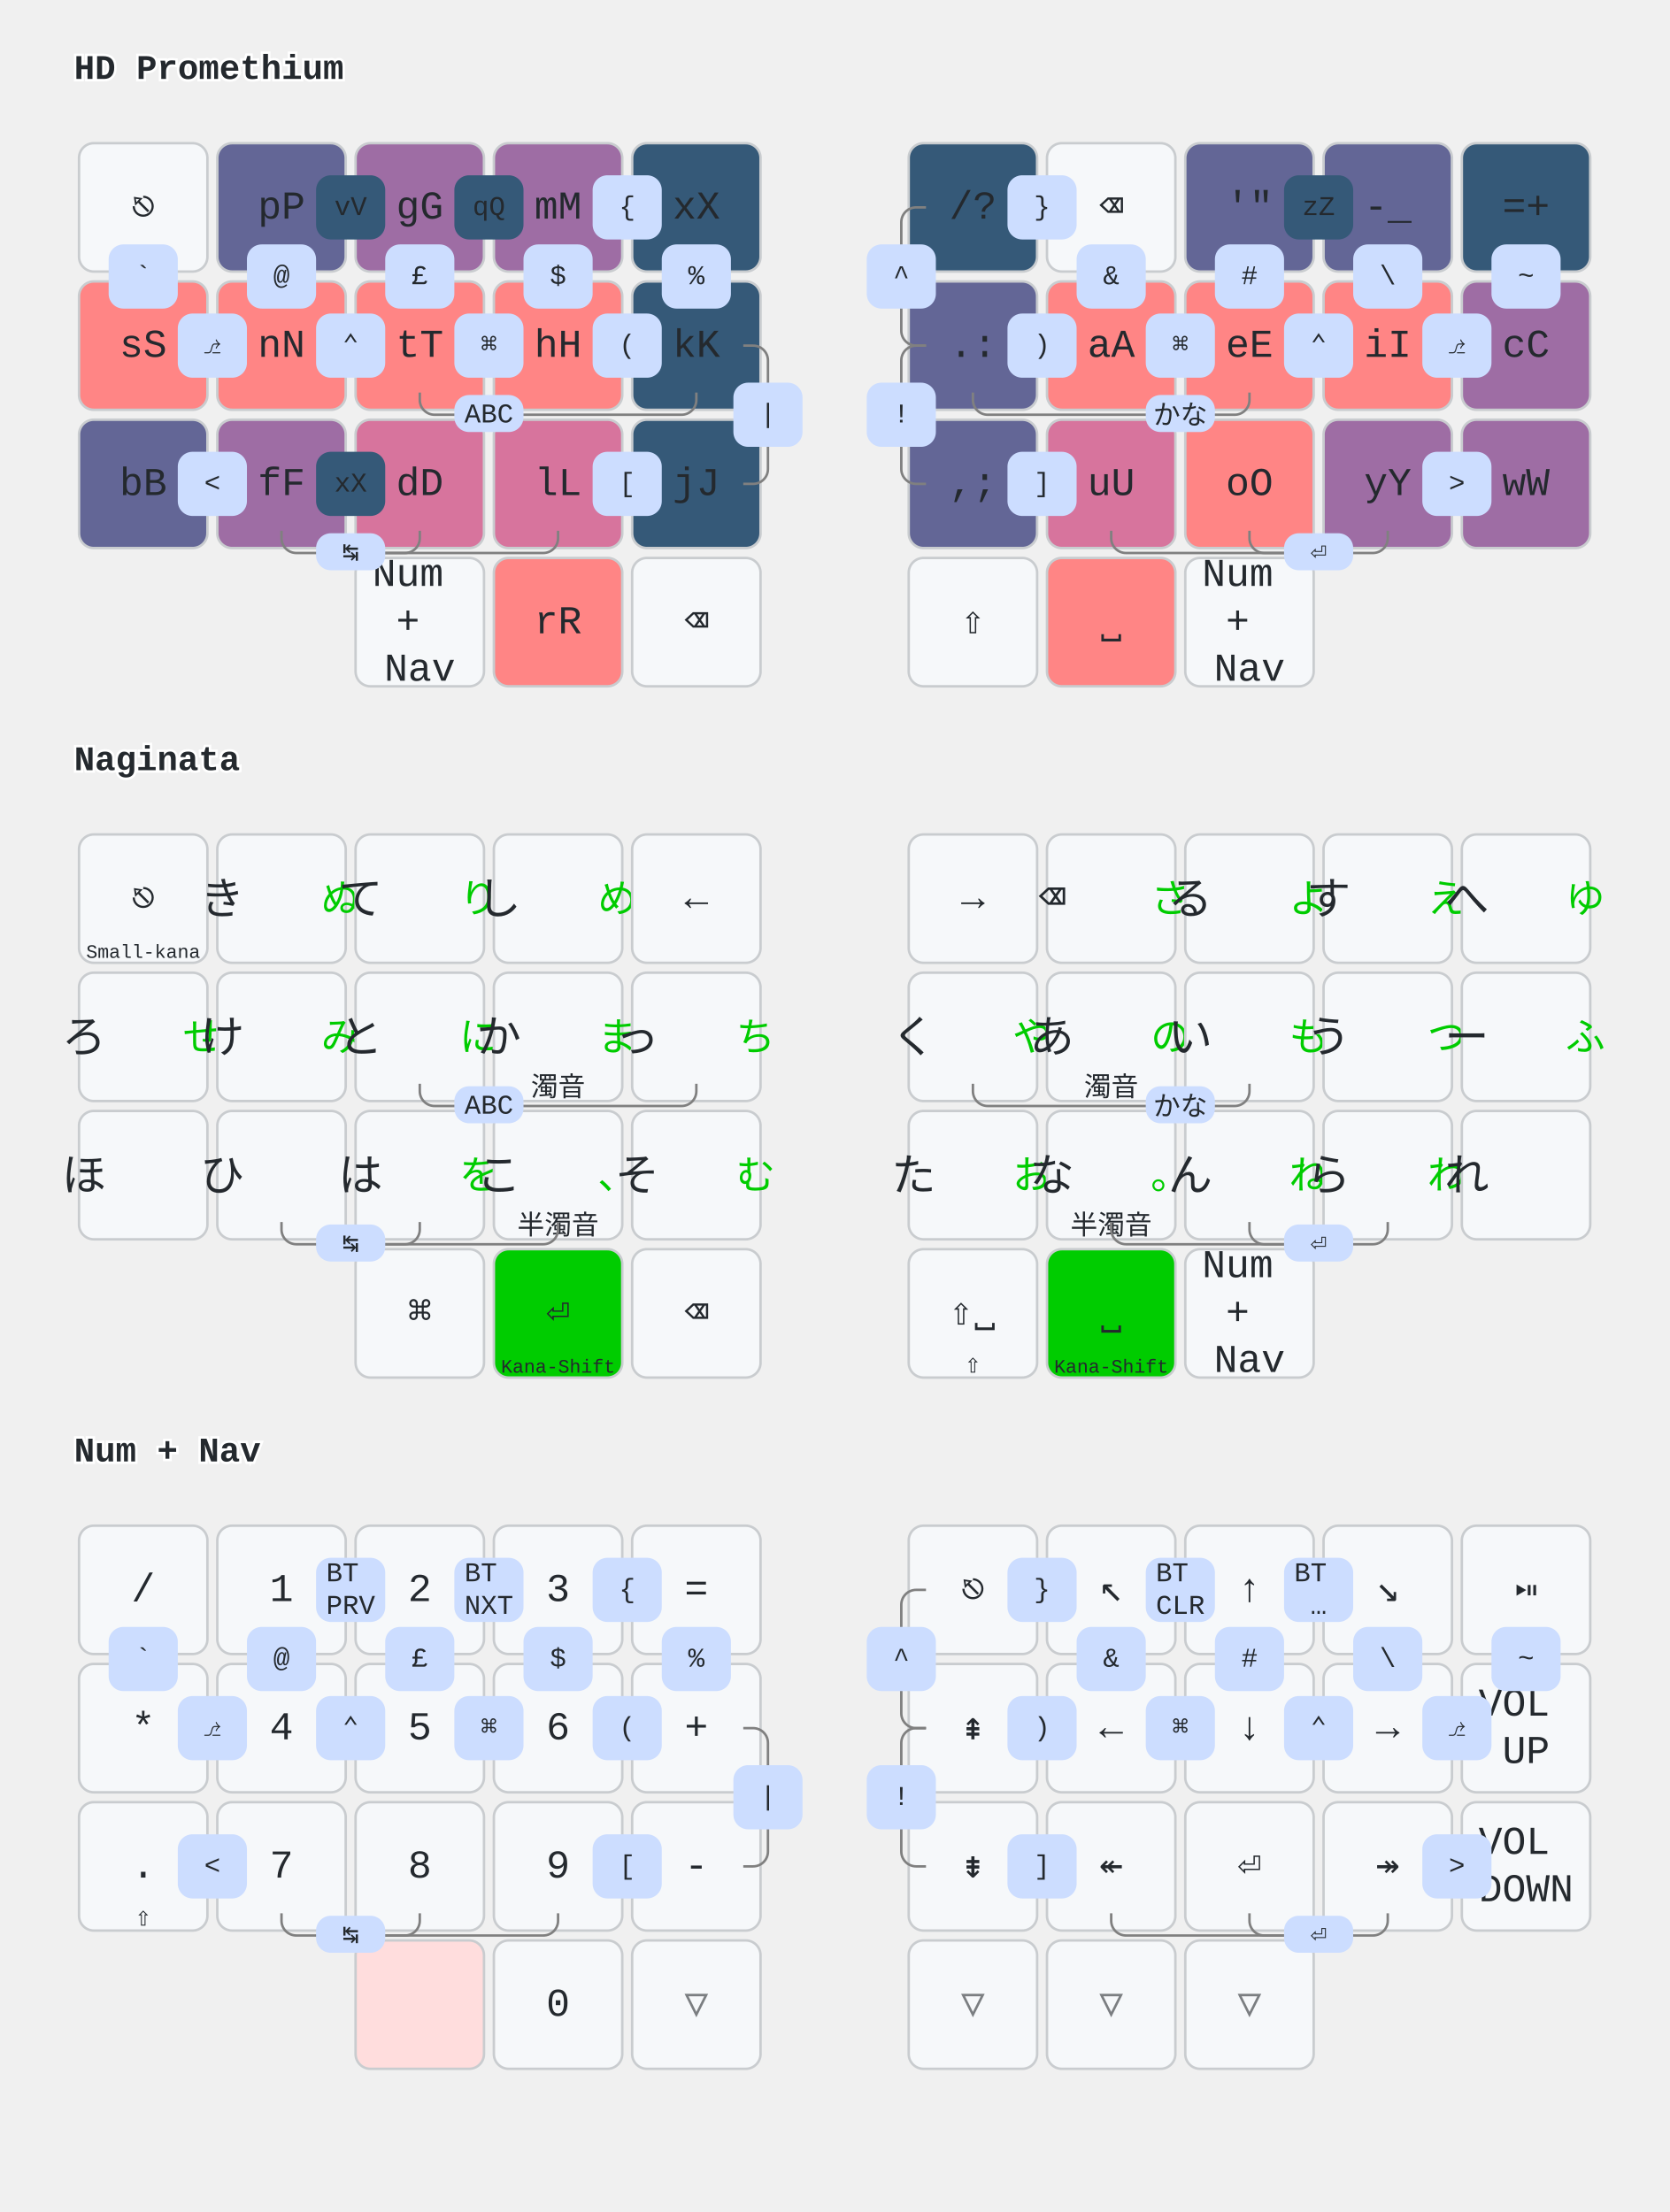
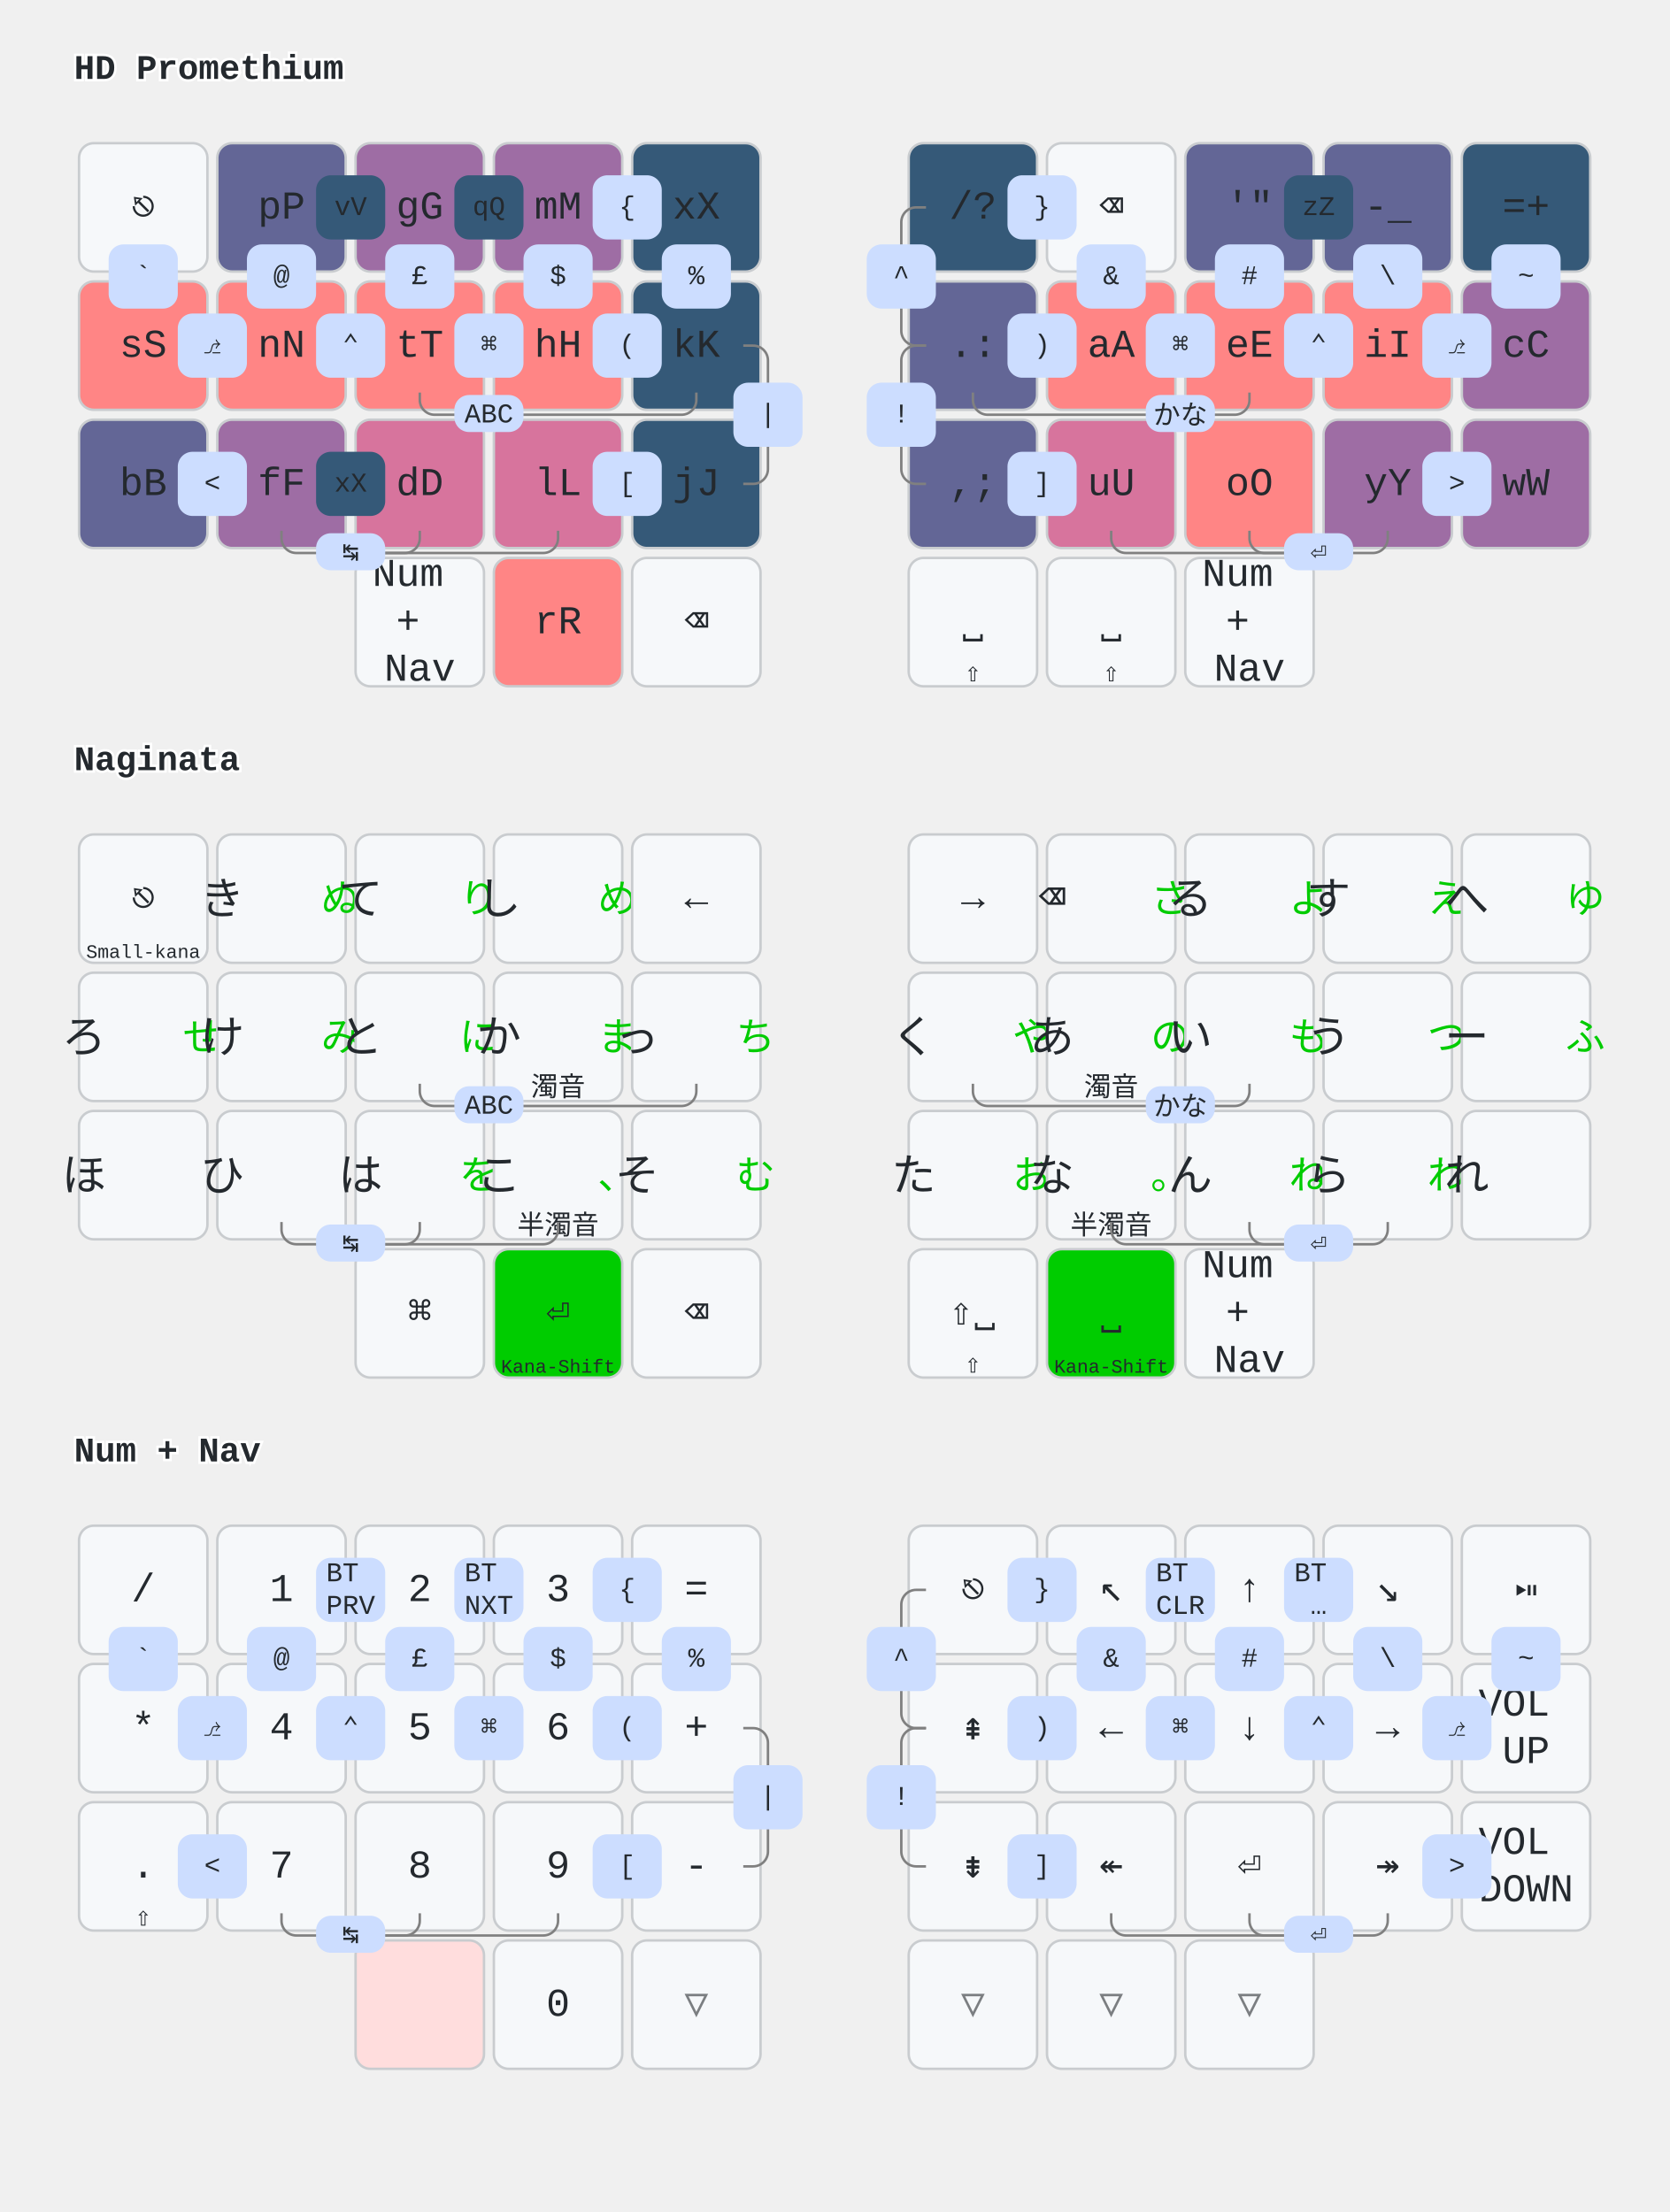
<svg xmlns="http://www.w3.org/2000/svg" width="676" height="896" viewBox="0 0 676 896" class="keymap">
  <style>/* inherit to force styles through use tags*/
svg path {
    fill: inherit;
}
/* font and background color specifications */
svg.keymap {
    font-family: SFMono-Regular,Consolas,Liberation Mono,Menlo,monospace;
    font-size: 14px;
    font-kerning: normal;
    text-rendering: optimizeLegibility;
    fill: #24292e;
}

/* default key styling */
rect.key {
    fill: #f6f8fa;
    stroke: #c9cccf;
    stroke-width: 1;
}

/* color accent for combo boxes */
rect.combo {
    fill: #cdf;
}

/* color accent for held keys */
rect.held, rect.combo.held {
    fill: #fdd;
}

/* color accent for ghost (optional) keys */
rect.ghost, rect.combo.ghost {
    stroke-dasharray: 4, 4;
    stroke-width: 2;
}

text {
    text-anchor: middle;
    dominant-baseline: middle;
}

/* styling for layer labels */
text.label {
    font-weight: bold;
    text-anchor: start;
    stroke: white;
    stroke-width: 2;
    paint-order: stroke;
}

text.tap {
    font-size: 16px;
}

/* styling for combo tap, and key hold/shifted label text */
text.combo, text.hold, text.shifted {
    font-size: 11px;
}

text.hold {
    text-anchor: middle;
    dominant-baseline: auto;
}

text.shifted {
    text-anchor: middle;
    dominant-baseline: hanging;
}

/* styling for hold/shifted label text in combo box */
text.combo.hold, text.combo.shifted {
    font-size: 8px;
}

/* lighter symbol for transparent keys */
text.trans {
    fill: #7b7e81;
}

/* styling for combo dendrons */
path.combo {
    stroke-width: 1;
    stroke: gray;
    fill: none;
}

/* Start Tabler Icons Cleanup */
/* cannot use height/width with glyphs */
.icon-tabler &gt; path {
    fill: inherit;
    stroke: inherit;
}
/* hide tabler's default box */
.icon-tabler &gt; path[stroke="none"][fill="none"] {
    visibility: collapse;
}

rect.low {
    fill: #355978;
}
rect.medium-low {
    fill: #636696;
}
rect.medium {
    fill: #9E6DA4;
}
rect.medium-high {
    fill: #D7749D;
}
rect.high {
    fill: #FF8585;
}

/* green styling for Naginata kana-shift */
rect.kshift {
    fill: #00CC00;
}
text.left {
    font-size: 18px;
    translate: 16px 7px;
}
text.right {
    fill: #00CC00;
    font-size: 16px;
    translate: -16px -10px;
}
</style>
  <g transform="translate(30, 0)" class="layer-HD Promethium">
    <text x="0" y="28" class="label" id="HD-Promethium">HD Promethium</text>
    <g transform="translate(0, 56)">
      <g transform="translate(28, 28)" class="key keypos-0">
        <rect rx="6" ry="6" x="-26" y="-26" width="52" height="52" class="key" />
        <text x="0" y="0" class="key tap">⎋</text>
      </g>
      <g transform="translate(84, 28)" class="key medium-low keypos-1">
        <rect rx="6" ry="6" x="-26" y="-26" width="52" height="52" class="key medium-low" />
        <text x="0" y="0" class="key medium-low tap">pP</text>
      </g>
      <g transform="translate(140, 28)" class="key medium keypos-2">
        <rect rx="6" ry="6" x="-26" y="-26" width="52" height="52" class="key medium" />
        <text x="0" y="0" class="key medium tap">gG</text>
      </g>
      <g transform="translate(196, 28)" class="key medium keypos-3">
        <rect rx="6" ry="6" x="-26" y="-26" width="52" height="52" class="key medium" />
        <text x="0" y="0" class="key medium tap">mM</text>
      </g>
      <g transform="translate(252, 28)" class="key low keypos-4">
        <rect rx="6" ry="6" x="-26" y="-26" width="52" height="52" class="key low" />
        <text x="0" y="0" class="key low tap">xX</text>
      </g>
      <g transform="translate(364, 28)" class="key low keypos-5">
        <rect rx="6" ry="6" x="-26" y="-26" width="52" height="52" class="key low" />
        <text x="0" y="0" class="key low tap">/?</text>
      </g>
      <g transform="translate(420, 28)" class="key keypos-6">
        <rect rx="6" ry="6" x="-26" y="-26" width="52" height="52" class="key" />
        <text x="0" y="0" class="key tap">⌫</text>
      </g>
      <g transform="translate(476, 28)" class="key medium-low keypos-7">
        <rect rx="6" ry="6" x="-26" y="-26" width="52" height="52" class="key medium-low" />
        <text x="0" y="0" class="key medium-low tap">'"</text>
      </g>
      <g transform="translate(532, 28)" class="key medium-low keypos-8">
        <rect rx="6" ry="6" x="-26" y="-26" width="52" height="52" class="key medium-low" />
        <text x="0" y="0" class="key medium-low tap">-_</text>
      </g>
      <g transform="translate(588, 28)" class="key low keypos-9">
        <rect rx="6" ry="6" x="-26" y="-26" width="52" height="52" class="key low" />
        <text x="0" y="0" class="key low tap">=+</text>
      </g>
      <g transform="translate(28, 84)" class="key high keypos-10">
        <rect rx="6" ry="6" x="-26" y="-26" width="52" height="52" class="key high" />
        <text x="0" y="0" class="key high tap">sS</text>
      </g>
      <g transform="translate(84, 84)" class="key high keypos-11">
        <rect rx="6" ry="6" x="-26" y="-26" width="52" height="52" class="key high" />
        <text x="0" y="0" class="key high tap">nN</text>
      </g>
      <g transform="translate(140, 84)" class="key high keypos-12">
        <rect rx="6" ry="6" x="-26" y="-26" width="52" height="52" class="key high" />
        <text x="0" y="0" class="key high tap">tT</text>
      </g>
      <g transform="translate(196, 84)" class="key high keypos-13">
        <rect rx="6" ry="6" x="-26" y="-26" width="52" height="52" class="key high" />
        <text x="0" y="0" class="key high tap">hH</text>
      </g>
      <g transform="translate(252, 84)" class="key low keypos-14">
        <rect rx="6" ry="6" x="-26" y="-26" width="52" height="52" class="key low" />
        <text x="0" y="0" class="key low tap">kK</text>
      </g>
      <g transform="translate(364, 84)" class="key medium-low keypos-15">
        <rect rx="6" ry="6" x="-26" y="-26" width="52" height="52" class="key medium-low" />
        <text x="0" y="0" class="key medium-low tap">.:</text>
      </g>
      <g transform="translate(420, 84)" class="key high keypos-16">
        <rect rx="6" ry="6" x="-26" y="-26" width="52" height="52" class="key high" />
        <text x="0" y="0" class="key high tap">aA</text>
      </g>
      <g transform="translate(476, 84)" class="key high keypos-17">
        <rect rx="6" ry="6" x="-26" y="-26" width="52" height="52" class="key high" />
        <text x="0" y="0" class="key high tap">eE</text>
      </g>
      <g transform="translate(532, 84)" class="key high keypos-18">
        <rect rx="6" ry="6" x="-26" y="-26" width="52" height="52" class="key high" />
        <text x="0" y="0" class="key high tap">iI</text>
      </g>
      <g transform="translate(588, 84)" class="key medium keypos-19">
        <rect rx="6" ry="6" x="-26" y="-26" width="52" height="52" class="key medium" />
        <text x="0" y="0" class="key medium tap">cC</text>
      </g>
      <g transform="translate(28, 140)" class="key medium-low keypos-20">
        <rect rx="6" ry="6" x="-26" y="-26" width="52" height="52" class="key medium-low" />
        <text x="0" y="0" class="key medium-low tap">bB</text>
      </g>
      <g transform="translate(84, 140)" class="key medium keypos-21">
        <rect rx="6" ry="6" x="-26" y="-26" width="52" height="52" class="key medium" />
        <text x="0" y="0" class="key medium tap">fF</text>
      </g>
      <g transform="translate(140, 140)" class="key medium-high keypos-22">
        <rect rx="6" ry="6" x="-26" y="-26" width="52" height="52" class="key medium-high" />
        <text x="0" y="0" class="key medium-high tap">dD</text>
      </g>
      <g transform="translate(196, 140)" class="key medium-high keypos-23">
        <rect rx="6" ry="6" x="-26" y="-26" width="52" height="52" class="key medium-high" />
        <text x="0" y="0" class="key medium-high tap">lL</text>
      </g>
      <g transform="translate(252, 140)" class="key low keypos-24">
        <rect rx="6" ry="6" x="-26" y="-26" width="52" height="52" class="key low" />
        <text x="0" y="0" class="key low tap">jJ</text>
      </g>
      <g transform="translate(364, 140)" class="key medium-low keypos-25">
        <rect rx="6" ry="6" x="-26" y="-26" width="52" height="52" class="key medium-low" />
        <text x="0" y="0" class="key medium-low tap">,;</text>
      </g>
      <g transform="translate(420, 140)" class="key medium-high keypos-26">
        <rect rx="6" ry="6" x="-26" y="-26" width="52" height="52" class="key medium-high" />
        <text x="0" y="0" class="key medium-high tap">uU</text>
      </g>
      <g transform="translate(476, 140)" class="key high keypos-27">
        <rect rx="6" ry="6" x="-26" y="-26" width="52" height="52" class="key high" />
        <text x="0" y="0" class="key high tap">oO</text>
      </g>
      <g transform="translate(532, 140)" class="key medium keypos-28">
        <rect rx="6" ry="6" x="-26" y="-26" width="52" height="52" class="key medium" />
        <text x="0" y="0" class="key medium tap">yY</text>
      </g>
      <g transform="translate(588, 140)" class="key medium keypos-29">
        <rect rx="6" ry="6" x="-26" y="-26" width="52" height="52" class="key medium" />
        <text x="0" y="0" class="key medium tap">wW</text>
      </g>
      <g transform="translate(140, 196)" class="key keypos-30">
        <rect rx="6" ry="6" x="-26" y="-26" width="52" height="52" class="key" />
        <a href="#Num--Nav">
          <text x="0" y="0" class="key tap layer-activator">
            <tspan x="0" dy="-1.2em">Num</tspan>
            <tspan x="0" dy="1.2em">+</tspan>
            <tspan x="0" dy="1.2em">Nav</tspan>
          </text>
        </a>
      </g>
      <g transform="translate(196, 196)" class="key high keypos-31">
        <rect rx="6" ry="6" x="-26" y="-26" width="52" height="52" class="key high" />
        <text x="0" y="0" class="key high tap">rR</text>
      </g>
      <g transform="translate(252, 196)" class="key keypos-32">
        <rect rx="6" ry="6" x="-26" y="-26" width="52" height="52" class="key" />
        <text x="0" y="0" class="key tap">⌫</text>
      </g>
      <g transform="translate(364, 196)" class="key keypos-33">
        <rect rx="6" ry="6" x="-26" y="-26" width="52" height="52" class="key" />
-         <text x="0" y="0" class="key tap">⇧</text>
-       </g>
-       <g transform="translate(420, 196)" class="key high keypos-34">
-         <rect rx="6" ry="6" x="-26" y="-26" width="52" height="52" class="key high" />
-         <text x="0" y="0" class="key high tap">⎵</text>
+         <text x="0" y="0" class="key tap">⎵</text>
+         <text x="0" y="24" class="key hold">⇧</text>
+       </g>
+       <g transform="translate(420, 196)" class="key keypos-34">
+         <rect rx="6" ry="6" x="-26" y="-26" width="52" height="52" class="key" />
+         <text x="0" y="0" class="key tap">⎵</text>
+         <text x="0" y="24" class="key hold">⇧</text>
      </g>
      <g transform="translate(476, 196)" class="key keypos-35">
        <rect rx="6" ry="6" x="-26" y="-26" width="52" height="52" class="key" />
        <a href="#Num--Nav">
          <text x="0" y="0" class="key tap layer-activator">
            <tspan x="0" dy="-1.2em">Num</tspan>
            <tspan x="0" dy="1.2em">+</tspan>
            <tspan x="0" dy="1.2em">Nav</tspan>
          </text>
        </a>
      </g>
      <g class="combo combopos-2">
        <path d="M448,112 h-78 a6.0,6.0 0 0 1 -6.0,-6.0 v-3" class="combo" />
        <path d="M448,112 h22 a6.0,6.0 0 0 0 6.0,-6.0 v-3" class="combo" />
        <rect rx="6" ry="6" x="434" y="104" width="28" height="15" class="combo" />
        <text x="448" y="112" class="combo tap">かな</text>
      </g>
      <g class="combo combopos-3">
        <path d="M168,112 h78 a6.0,6.0 0 0 0 6.0,-6.0 v-3" class="combo" />
        <path d="M168,112 h-22 a6.0,6.0 0 0 1 -6.0,-6.0 v-3" class="combo" />
        <rect rx="6" ry="6" x="154" y="104" width="28" height="15" class="combo" />
        <text x="168" y="112" class="combo tap">ABC</text>
      </g>
      <g class="combo combopos-4">
        <path d="M112,168 h78 a6.0,6.0 0 0 0 6.0,-6.0 v-3" class="combo" />
        <path d="M112,168 h22 a6.0,6.0 0 0 0 6.0,-6.0 v-3" class="combo" />
        <path d="M112,168 h-22 a6.0,6.0 0 0 1 -6.0,-6.0 v-3" class="combo" />
        <rect rx="6" ry="6" x="98" y="160" width="28" height="15" class="combo" />
        <text x="112" y="168" class="combo tap">↹</text>
      </g>
      <g class="combo combopos-5">
        <path d="M504,168 h-78 a6.0,6.0 0 0 1 -6.0,-6.0 v-3" class="combo" />
        <path d="M504,168 h-22 a6.0,6.0 0 0 1 -6.0,-6.0 v-3" class="combo" />
        <path d="M504,168 h22 a6.0,6.0 0 0 0 6.0,-6.0 v-3" class="combo" />
        <rect rx="6" ry="6" x="490" y="160" width="28" height="15" class="combo" />
        <text x="504" y="168" class="combo tap">⏎</text>
      </g>
      <g class="combo combopos-6">
        <rect rx="6" ry="6" x="42" y="71" width="28" height="26" class="combo" />
        <text x="56" y="84" class="combo tap">⎇</text>
      </g>
      <g class="combo combopos-7">
        <rect rx="6" ry="6" x="98" y="71" width="28" height="26" class="combo" />
        <text x="112" y="84" class="combo tap">⌃</text>
      </g>
      <g class="combo combopos-8">
        <rect rx="6" ry="6" x="154" y="71" width="28" height="26" class="combo" />
        <text x="168" y="84" class="combo tap">⌘</text>
      </g>
      <g class="combo combopos-9">
        <rect rx="6" ry="6" x="546" y="71" width="28" height="26" class="combo" />
        <text x="560" y="84" class="combo tap">⎇</text>
      </g>
      <g class="combo combopos-10">
        <rect rx="6" ry="6" x="490" y="71" width="28" height="26" class="combo" />
        <text x="504" y="84" class="combo tap">⌃</text>
      </g>
      <g class="combo combopos-11">
        <rect rx="6" ry="6" x="434" y="71" width="28" height="26" class="combo" />
        <text x="448" y="84" class="combo tap">⌘</text>
      </g>
      <g class="combo low combopos-12">
        <rect rx="6" ry="6" x="154" y="15" width="28" height="26" class="combo low" />
        <text x="168" y="28" class="combo low tap">qQ</text>
      </g>
      <g class="combo low combopos-13">
        <rect rx="6" ry="6" x="490" y="15" width="28" height="26" class="combo low" />
        <text x="504" y="28" class="combo low tap">zZ</text>
      </g>
      <g class="combo low combopos-14">
        <rect rx="6" ry="6" x="98" y="15" width="28" height="26" class="combo low" />
        <text x="112" y="28" class="combo low tap">vV</text>
      </g>
      <g class="combo low combopos-15">
        <rect rx="6" ry="6" x="98" y="127" width="28" height="26" class="combo low" />
        <text x="112" y="140" class="combo low tap">xX</text>
      </g>
      <g class="combo combopos-16">
        <rect rx="6" ry="6" x="14" y="43" width="28" height="26" class="combo" />
        <text x="28" y="56" class="combo tap">`</text>
      </g>
      <g class="combo combopos-17">
        <rect rx="6" ry="6" x="70" y="43" width="28" height="26" class="combo" />
        <text x="84" y="56" class="combo tap">@</text>
      </g>
      <g class="combo combopos-18">
        <rect rx="6" ry="6" x="126" y="43" width="28" height="26" class="combo" />
        <text x="140" y="56" class="combo tap">£</text>
      </g>
      <g class="combo combopos-19">
        <rect rx="6" ry="6" x="182" y="43" width="28" height="26" class="combo" />
        <text x="196" y="56" class="combo tap">$</text>
      </g>
      <g class="combo combopos-20">
        <rect rx="6" ry="6" x="238" y="43" width="28" height="26" class="combo" />
        <text x="252" y="56" class="combo tap">%</text>
      </g>
      <g class="combo combopos-21">
        <path d="M281,112 v-22 a6.0,6.0 0 0 0 -6.0,-6.0 h-4" class="combo" />
        <path d="M281,112 v22 a6.0,6.0 0 0 1 -6.0,6.0 h-4" class="combo" />
        <rect rx="6" ry="6" x="267" y="99" width="28" height="26" class="combo" />
        <text x="281" y="112" class="combo tap">|</text>
      </g>
      <g class="combo combopos-22">
        <path d="M335,112 v-22 a6.0,6.0 0 0 1 6.0,-6.0 h4" class="combo" />
        <path d="M335,112 v22 a6.0,6.0 0 0 0 6.0,6.0 h4" class="combo" />
        <rect rx="6" ry="6" x="321" y="99" width="28" height="26" class="combo" />
        <text x="335" y="112" class="combo tap">!</text>
      </g>
      <g class="combo combopos-23">
        <path d="M335,56 v-22 a6.0,6.0 0 0 1 6.0,-6.0 h4" class="combo" />
        <path d="M335,56 v22 a6.0,6.0 0 0 0 6.0,6.0 h4" class="combo" />
        <rect rx="6" ry="6" x="321" y="43" width="28" height="26" class="combo" />
        <text x="335" y="56" class="combo tap">^</text>
      </g>
      <g class="combo combopos-24">
        <rect rx="6" ry="6" x="406" y="43" width="28" height="26" class="combo" />
        <text x="420" y="56" class="combo tap">&amp;</text>
      </g>
      <g class="combo combopos-25">
        <rect rx="6" ry="6" x="462" y="43" width="28" height="26" class="combo" />
        <text x="476" y="56" class="combo tap">#</text>
      </g>
      <g class="combo combopos-26">
        <rect rx="6" ry="6" x="518" y="43" width="28" height="26" class="combo" />
        <text x="532" y="56" class="combo tap">\</text>
      </g>
      <g class="combo combopos-27">
        <rect rx="6" ry="6" x="574" y="43" width="28" height="26" class="combo" />
        <text x="588" y="56" class="combo tap">~</text>
      </g>
      <g class="combo combopos-28">
        <rect rx="6" ry="6" x="210" y="15" width="28" height="26" class="combo" />
        <text x="224" y="28" class="combo tap">{</text>
      </g>
      <g class="combo combopos-29">
        <rect rx="6" ry="6" x="378" y="15" width="28" height="26" class="combo" />
        <text x="392" y="28" class="combo tap">}</text>
      </g>
      <g class="combo combopos-30">
        <rect rx="6" ry="6" x="210" y="71" width="28" height="26" class="combo" />
        <text x="224" y="84" class="combo tap">(</text>
      </g>
      <g class="combo combopos-31">
        <rect rx="6" ry="6" x="378" y="71" width="28" height="26" class="combo" />
        <text x="392" y="84" class="combo tap">)</text>
      </g>
      <g class="combo combopos-32">
        <rect rx="6" ry="6" x="210" y="127" width="28" height="26" class="combo" />
        <text x="224" y="140" class="combo tap">[</text>
      </g>
      <g class="combo combopos-33">
        <rect rx="6" ry="6" x="378" y="127" width="28" height="26" class="combo" />
        <text x="392" y="140" class="combo tap">]</text>
      </g>
      <g class="combo combopos-34">
        <rect rx="6" ry="6" x="42" y="127" width="28" height="26" class="combo" />
        <text x="56" y="140" class="combo tap">&lt;</text>
      </g>
      <g class="combo combopos-35">
        <rect rx="6" ry="6" x="546" y="127" width="28" height="26" class="combo" />
        <text x="560" y="140" class="combo tap">&gt;</text>
      </g>
    </g>
  </g>
  <g transform="translate(30, 280)" class="layer-Naginata">
    <text x="0" y="28" class="label" id="Naginata">Naginata</text>
    <g transform="translate(0, 56)">
      <g transform="translate(28, 28)" class="key keypos-0">
        <rect rx="6" ry="6" x="-26" y="-26" width="52" height="52" class="key" />
        <text x="0" y="0" class="key tap">⎋</text>
        <text x="0" y="24" class="key hold">
          <tspan style="font-size: 70%">Small-kana</tspan>
        </text>
      </g>
      <g transform="translate(84, 28)" class="key keypos-1">
        <rect rx="6" ry="6" x="-26" y="-26" width="52" height="52" class="key" />
        <text x="-24" y="0" class="key left">き</text>
        <text x="24" y="0" class="key right">ぬ</text>
      </g>
      <g transform="translate(140, 28)" class="key keypos-2">
        <rect rx="6" ry="6" x="-26" y="-26" width="52" height="52" class="key" />
        <text x="-24" y="0" class="key left">て</text>
        <text x="24" y="0" class="key right">り</text>
      </g>
      <g transform="translate(196, 28)" class="key keypos-3">
        <rect rx="6" ry="6" x="-26" y="-26" width="52" height="52" class="key" />
        <text x="-24" y="0" class="key left">し</text>
        <text x="24" y="0" class="key right">め</text>
      </g>
      <g transform="translate(252, 28)" class="key keypos-4">
        <rect rx="6" ry="6" x="-26" y="-26" width="52" height="52" class="key" />
        <text x="0" y="0" class="key tap">←</text>
      </g>
      <g transform="translate(364, 28)" class="key keypos-5">
        <rect rx="6" ry="6" x="-26" y="-26" width="52" height="52" class="key" />
        <text x="0" y="0" class="key tap">→</text>
      </g>
      <g transform="translate(420, 28)" class="key keypos-6">
        <rect rx="6" ry="6" x="-26" y="-26" width="52" height="52" class="key" />
        <text x="-24" y="0" class="key left">⌫</text>
        <text x="24" y="0" class="key right">さ</text>
      </g>
      <g transform="translate(476, 28)" class="key keypos-7">
        <rect rx="6" ry="6" x="-26" y="-26" width="52" height="52" class="key" />
        <text x="-24" y="0" class="key left">る</text>
        <text x="24" y="0" class="key right">よ</text>
      </g>
      <g transform="translate(532, 28)" class="key keypos-8">
        <rect rx="6" ry="6" x="-26" y="-26" width="52" height="52" class="key" />
        <text x="-24" y="0" class="key left">す</text>
        <text x="24" y="0" class="key right">え</text>
      </g>
      <g transform="translate(588, 28)" class="key keypos-9">
        <rect rx="6" ry="6" x="-26" y="-26" width="52" height="52" class="key" />
        <text x="-24" y="0" class="key left">へ</text>
        <text x="24" y="0" class="key right">ゆ</text>
      </g>
      <g transform="translate(28, 84)" class="key keypos-10">
        <rect rx="6" ry="6" x="-26" y="-26" width="52" height="52" class="key" />
        <text x="-24" y="0" class="key left">ろ</text>
        <text x="24" y="0" class="key right">せ</text>
      </g>
      <g transform="translate(84, 84)" class="key keypos-11">
        <rect rx="6" ry="6" x="-26" y="-26" width="52" height="52" class="key" />
        <text x="-24" y="0" class="key left">け</text>
        <text x="24" y="0" class="key right">み</text>
      </g>
      <g transform="translate(140, 84)" class="key keypos-12">
        <rect rx="6" ry="6" x="-26" y="-26" width="52" height="52" class="key" />
        <text x="-24" y="0" class="key left">と</text>
        <text x="24" y="0" class="key right">に</text>
      </g>
      <g transform="translate(196, 84)" class="key keypos-13">
        <rect rx="6" ry="6" x="-26" y="-26" width="52" height="52" class="key" />
        <text x="0" y="24" class="key hold">濁音</text>
        <text x="-24" y="0" class="key left">か</text>
        <text x="24" y="0" class="key right">ま</text>
      </g>
      <g transform="translate(252, 84)" class="key keypos-14">
        <rect rx="6" ry="6" x="-26" y="-26" width="52" height="52" class="key" />
        <text x="-24" y="0" class="key left">っ</text>
        <text x="24" y="0" class="key right">ち</text>
      </g>
      <g transform="translate(364, 84)" class="key keypos-15">
        <rect rx="6" ry="6" x="-26" y="-26" width="52" height="52" class="key" />
        <text x="-24" y="0" class="key left">く</text>
        <text x="24" y="0" class="key right">や</text>
      </g>
      <g transform="translate(420, 84)" class="key keypos-16">
        <rect rx="6" ry="6" x="-26" y="-26" width="52" height="52" class="key" />
        <text x="0" y="24" class="key hold">濁音</text>
        <text x="-24" y="0" class="key left">あ</text>
        <text x="24" y="0" class="key right">の</text>
      </g>
      <g transform="translate(476, 84)" class="key keypos-17">
        <rect rx="6" ry="6" x="-26" y="-26" width="52" height="52" class="key" />
        <text x="-24" y="0" class="key left">い</text>
        <text x="24" y="0" class="key right">も</text>
      </g>
      <g transform="translate(532, 84)" class="key keypos-18">
        <rect rx="6" ry="6" x="-26" y="-26" width="52" height="52" class="key" />
        <text x="-24" y="0" class="key left">う</text>
        <text x="24" y="0" class="key right">つ</text>
      </g>
      <g transform="translate(588, 84)" class="key keypos-19">
        <rect rx="6" ry="6" x="-26" y="-26" width="52" height="52" class="key" />
        <text x="-24" y="0" class="key left">ー</text>
        <text x="24" y="0" class="key right">ふ</text>
      </g>
      <g transform="translate(28, 140)" class="key keypos-20">
        <rect rx="6" ry="6" x="-26" y="-26" width="52" height="52" class="key" />
        <text x="-24" y="0" class="key left">ほ</text>
      </g>
      <g transform="translate(84, 140)" class="key keypos-21">
        <rect rx="6" ry="6" x="-26" y="-26" width="52" height="52" class="key" />
        <text x="-24" y="0" class="key left">ひ</text>
      </g>
      <g transform="translate(140, 140)" class="key keypos-22">
        <rect rx="6" ry="6" x="-26" y="-26" width="52" height="52" class="key" />
        <text x="-24" y="0" class="key left">は</text>
        <text x="24" y="0" class="key right">を</text>
      </g>
      <g transform="translate(196, 140)" class="key keypos-23">
        <rect rx="6" ry="6" x="-26" y="-26" width="52" height="52" class="key" />
        <text x="0" y="24" class="key hold">半濁音</text>
        <text x="-24" y="0" class="key left">こ</text>
        <text x="24" y="0" class="key right">、</text>
      </g>
      <g transform="translate(252, 140)" class="key keypos-24">
        <rect rx="6" ry="6" x="-26" y="-26" width="52" height="52" class="key" />
        <text x="-24" y="0" class="key left">そ</text>
        <text x="24" y="0" class="key right">む</text>
      </g>
      <g transform="translate(364, 140)" class="key keypos-25">
        <rect rx="6" ry="6" x="-26" y="-26" width="52" height="52" class="key" />
        <text x="-24" y="0" class="key left">た</text>
        <text x="24" y="0" class="key right">お</text>
      </g>
      <g transform="translate(420, 140)" class="key keypos-26">
        <rect rx="6" ry="6" x="-26" y="-26" width="52" height="52" class="key" />
        <text x="0" y="24" class="key hold">半濁音</text>
        <text x="-24" y="0" class="key left">な</text>
        <text x="24" y="0" class="key right">。</text>
      </g>
      <g transform="translate(476, 140)" class="key keypos-27">
        <rect rx="6" ry="6" x="-26" y="-26" width="52" height="52" class="key" />
        <text x="-24" y="0" class="key left">ん</text>
        <text x="24" y="0" class="key right">ね</text>
      </g>
      <g transform="translate(532, 140)" class="key keypos-28">
        <rect rx="6" ry="6" x="-26" y="-26" width="52" height="52" class="key" />
        <text x="-24" y="0" class="key left">ら</text>
        <text x="24" y="0" class="key right">わ</text>
      </g>
      <g transform="translate(588, 140)" class="key keypos-29">
        <rect rx="6" ry="6" x="-26" y="-26" width="52" height="52" class="key" />
        <text x="-24" y="0" class="key left">れ</text>
      </g>
      <g transform="translate(140, 196)" class="key keypos-30">
        <rect rx="6" ry="6" x="-26" y="-26" width="52" height="52" class="key" />
        <text x="0" y="0" class="key tap">⌘</text>
      </g>
      <g transform="translate(196, 196)" class="key kshift keypos-31">
        <rect rx="6" ry="6" x="-26" y="-26" width="52" height="52" class="key kshift" />
        <text x="0" y="0" class="key kshift tap">⏎</text>
        <text x="0" y="24" class="key kshift hold">
          <tspan style="font-size: 70%">Kana-Shift</tspan>
        </text>
      </g>
      <g transform="translate(252, 196)" class="key keypos-32">
        <rect rx="6" ry="6" x="-26" y="-26" width="52" height="52" class="key" />
        <text x="0" y="0" class="key tap">⌫</text>
      </g>
      <g transform="translate(364, 196)" class="key keypos-33">
        <rect rx="6" ry="6" x="-26" y="-26" width="52" height="52" class="key" />
        <text x="0" y="0" class="key tap">⇧⎵</text>
        <text x="0" y="24" class="key hold">⇧</text>
      </g>
      <g transform="translate(420, 196)" class="key kshift keypos-34">
        <rect rx="6" ry="6" x="-26" y="-26" width="52" height="52" class="key kshift" />
        <text x="0" y="0" class="key kshift tap">⎵</text>
        <text x="0" y="24" class="key kshift hold">
          <tspan style="font-size: 70%">Kana-Shift</tspan>
        </text>
      </g>
      <g transform="translate(476, 196)" class="key keypos-35">
        <rect rx="6" ry="6" x="-26" y="-26" width="52" height="52" class="key" />
        <a href="#Num--Nav">
          <text x="0" y="0" class="key tap layer-activator">
            <tspan x="0" dy="-1.2em">Num</tspan>
            <tspan x="0" dy="1.2em">+</tspan>
            <tspan x="0" dy="1.2em">Nav</tspan>
          </text>
        </a>
      </g>
      <g class="combo combopos-0">
        <path d="M448,112 h-78 a6.0,6.0 0 0 1 -6.0,-6.0 v-3" class="combo" />
        <path d="M448,112 h22 a6.0,6.0 0 0 0 6.0,-6.0 v-3" class="combo" />
        <rect rx="6" ry="6" x="434" y="104" width="28" height="15" class="combo" />
        <text x="448" y="112" class="combo tap">かな</text>
      </g>
      <g class="combo combopos-1">
        <path d="M168,112 h78 a6.0,6.0 0 0 0 6.0,-6.0 v-3" class="combo" />
        <path d="M168,112 h-22 a6.0,6.0 0 0 1 -6.0,-6.0 v-3" class="combo" />
        <rect rx="6" ry="6" x="154" y="104" width="28" height="15" class="combo" />
        <text x="168" y="112" class="combo tap">ABC</text>
      </g>
      <g class="combo combopos-2">
        <path d="M112,168 h78 a6.0,6.0 0 0 0 6.0,-6.0 v-3" class="combo" />
        <path d="M112,168 h22 a6.0,6.0 0 0 0 6.0,-6.0 v-3" class="combo" />
        <path d="M112,168 h-22 a6.0,6.0 0 0 1 -6.0,-6.0 v-3" class="combo" />
        <rect rx="6" ry="6" x="98" y="160" width="28" height="15" class="combo" />
        <text x="112" y="168" class="combo tap">↹</text>
      </g>
      <g class="combo combopos-3">
        <path d="M504,168 h-78 a6.0,6.0 0 0 1 -6.0,-6.0 v-3" class="combo" />
        <path d="M504,168 h-22 a6.0,6.0 0 0 1 -6.0,-6.0 v-3" class="combo" />
        <path d="M504,168 h22 a6.0,6.0 0 0 0 6.0,-6.0 v-3" class="combo" />
        <rect rx="6" ry="6" x="490" y="160" width="28" height="15" class="combo" />
        <text x="504" y="168" class="combo tap">⏎</text>
      </g>
    </g>
  </g>
  <g transform="translate(30, 560)" class="layer-Num + Nav">
    <text x="0" y="28" class="label" id="Num--Nav">Num + Nav</text>
    <g transform="translate(0, 56)">
      <g transform="translate(28, 28)" class="key keypos-0">
        <rect rx="6" ry="6" x="-26" y="-26" width="52" height="52" class="key" />
        <text x="0" y="0" class="key tap">/</text>
      </g>
      <g transform="translate(84, 28)" class="key keypos-1">
        <rect rx="6" ry="6" x="-26" y="-26" width="52" height="52" class="key" />
        <text x="0" y="0" class="key tap">1</text>
      </g>
      <g transform="translate(140, 28)" class="key keypos-2">
        <rect rx="6" ry="6" x="-26" y="-26" width="52" height="52" class="key" />
        <text x="0" y="0" class="key tap">2</text>
      </g>
      <g transform="translate(196, 28)" class="key keypos-3">
        <rect rx="6" ry="6" x="-26" y="-26" width="52" height="52" class="key" />
        <text x="0" y="0" class="key tap">3</text>
      </g>
      <g transform="translate(252, 28)" class="key keypos-4">
        <rect rx="6" ry="6" x="-26" y="-26" width="52" height="52" class="key" />
        <text x="0" y="0" class="key tap">=</text>
      </g>
      <g transform="translate(364, 28)" class="key keypos-5">
        <rect rx="6" ry="6" x="-26" y="-26" width="52" height="52" class="key" />
        <text x="0" y="0" class="key tap">⎋</text>
      </g>
      <g transform="translate(420, 28)" class="key keypos-6">
        <rect rx="6" ry="6" x="-26" y="-26" width="52" height="52" class="key" />
        <text x="0" y="0" class="key tap">↖</text>
      </g>
      <g transform="translate(476, 28)" class="key keypos-7">
        <rect rx="6" ry="6" x="-26" y="-26" width="52" height="52" class="key" />
        <text x="0" y="0" class="key tap">↑</text>
      </g>
      <g transform="translate(532, 28)" class="key keypos-8">
        <rect rx="6" ry="6" x="-26" y="-26" width="52" height="52" class="key" />
        <text x="0" y="0" class="key tap">↘</text>
      </g>
      <g transform="translate(588, 28)" class="key keypos-9">
        <rect rx="6" ry="6" x="-26" y="-26" width="52" height="52" class="key" />
        <text x="0" y="0" class="key tap">⏯</text>
      </g>
      <g transform="translate(28, 84)" class="key keypos-10">
        <rect rx="6" ry="6" x="-26" y="-26" width="52" height="52" class="key" />
        <text x="0" y="0" class="key tap">*</text>
      </g>
      <g transform="translate(84, 84)" class="key keypos-11">
        <rect rx="6" ry="6" x="-26" y="-26" width="52" height="52" class="key" />
        <text x="0" y="0" class="key tap">4</text>
      </g>
      <g transform="translate(140, 84)" class="key keypos-12">
        <rect rx="6" ry="6" x="-26" y="-26" width="52" height="52" class="key" />
        <text x="0" y="0" class="key tap">5</text>
      </g>
      <g transform="translate(196, 84)" class="key keypos-13">
        <rect rx="6" ry="6" x="-26" y="-26" width="52" height="52" class="key" />
        <text x="0" y="0" class="key tap">6</text>
      </g>
      <g transform="translate(252, 84)" class="key keypos-14">
        <rect rx="6" ry="6" x="-26" y="-26" width="52" height="52" class="key" />
        <text x="0" y="0" class="key tap">+</text>
      </g>
      <g transform="translate(364, 84)" class="key keypos-15">
        <rect rx="6" ry="6" x="-26" y="-26" width="52" height="52" class="key" />
        <text x="0" y="0" class="key tap">⇞</text>
      </g>
      <g transform="translate(420, 84)" class="key keypos-16">
        <rect rx="6" ry="6" x="-26" y="-26" width="52" height="52" class="key" />
        <text x="0" y="0" class="key tap">←</text>
      </g>
      <g transform="translate(476, 84)" class="key keypos-17">
        <rect rx="6" ry="6" x="-26" y="-26" width="52" height="52" class="key" />
        <text x="0" y="0" class="key tap">↓</text>
      </g>
      <g transform="translate(532, 84)" class="key keypos-18">
        <rect rx="6" ry="6" x="-26" y="-26" width="52" height="52" class="key" />
        <text x="0" y="0" class="key tap">→</text>
      </g>
      <g transform="translate(588, 84)" class="key keypos-19">
        <rect rx="6" ry="6" x="-26" y="-26" width="52" height="52" class="key" />
        <text x="0" y="0" class="key tap">
          <tspan x="0" dy="-0.6em">VOL</tspan>
          <tspan x="0" dy="1.2em">UP</tspan>
        </text>
      </g>
      <g transform="translate(28, 140)" class="key keypos-20">
        <rect rx="6" ry="6" x="-26" y="-26" width="52" height="52" class="key" />
        <text x="0" y="0" class="key tap">.</text>
        <text x="0" y="24" class="key hold">⇧</text>
      </g>
      <g transform="translate(84, 140)" class="key keypos-21">
        <rect rx="6" ry="6" x="-26" y="-26" width="52" height="52" class="key" />
        <text x="0" y="0" class="key tap">7</text>
      </g>
      <g transform="translate(140, 140)" class="key keypos-22">
        <rect rx="6" ry="6" x="-26" y="-26" width="52" height="52" class="key" />
        <text x="0" y="0" class="key tap">8</text>
      </g>
      <g transform="translate(196, 140)" class="key keypos-23">
        <rect rx="6" ry="6" x="-26" y="-26" width="52" height="52" class="key" />
        <text x="0" y="0" class="key tap">9</text>
      </g>
      <g transform="translate(252, 140)" class="key keypos-24">
        <rect rx="6" ry="6" x="-26" y="-26" width="52" height="52" class="key" />
        <text x="0" y="0" class="key tap">-</text>
      </g>
      <g transform="translate(364, 140)" class="key keypos-25">
        <rect rx="6" ry="6" x="-26" y="-26" width="52" height="52" class="key" />
        <text x="0" y="0" class="key tap">⇟</text>
      </g>
      <g transform="translate(420, 140)" class="key keypos-26">
        <rect rx="6" ry="6" x="-26" y="-26" width="52" height="52" class="key" />
        <text x="0" y="0" class="key tap">↞</text>
      </g>
      <g transform="translate(476, 140)" class="key keypos-27">
        <rect rx="6" ry="6" x="-26" y="-26" width="52" height="52" class="key" />
        <text x="0" y="0" class="key tap">⏎</text>
      </g>
      <g transform="translate(532, 140)" class="key keypos-28">
        <rect rx="6" ry="6" x="-26" y="-26" width="52" height="52" class="key" />
        <text x="0" y="0" class="key tap">↠</text>
      </g>
      <g transform="translate(588, 140)" class="key keypos-29">
        <rect rx="6" ry="6" x="-26" y="-26" width="52" height="52" class="key" />
        <text x="0" y="0" class="key tap">
          <tspan x="0" dy="-0.6em">VOL</tspan>
          <tspan x="0" dy="1.2em">DOWN</tspan>
        </text>
      </g>
      <g transform="translate(140, 196)" class="key held keypos-30">
        <rect rx="6" ry="6" x="-26" y="-26" width="52" height="52" class="key held" />
      </g>
      <g transform="translate(196, 196)" class="key keypos-31">
        <rect rx="6" ry="6" x="-26" y="-26" width="52" height="52" class="key" />
        <text x="0" y="0" class="key tap">0</text>
      </g>
      <g transform="translate(252, 196)" class="key trans keypos-32">
        <rect rx="6" ry="6" x="-26" y="-26" width="52" height="52" class="key trans" />
        <text x="0" y="0" class="key trans tap">▽</text>
      </g>
      <g transform="translate(364, 196)" class="key trans keypos-33">
        <rect rx="6" ry="6" x="-26" y="-26" width="52" height="52" class="key trans" />
        <text x="0" y="0" class="key trans tap">▽</text>
      </g>
      <g transform="translate(420, 196)" class="key trans keypos-34">
        <rect rx="6" ry="6" x="-26" y="-26" width="52" height="52" class="key trans" />
        <text x="0" y="0" class="key trans tap">▽</text>
      </g>
      <g transform="translate(476, 196)" class="key trans keypos-35">
        <rect rx="6" ry="6" x="-26" y="-26" width="52" height="52" class="key trans" />
        <text x="0" y="0" class="key trans tap">▽</text>
      </g>
      <g class="combo combopos-0">
        <path d="M112,168 h78 a6.0,6.0 0 0 0 6.0,-6.0 v-3" class="combo" />
        <path d="M112,168 h22 a6.0,6.0 0 0 0 6.0,-6.0 v-3" class="combo" />
        <path d="M112,168 h-22 a6.0,6.0 0 0 1 -6.0,-6.0 v-3" class="combo" />
        <rect rx="6" ry="6" x="98" y="160" width="28" height="15" class="combo" />
        <text x="112" y="168" class="combo tap">↹</text>
      </g>
      <g class="combo combopos-1">
        <path d="M504,168 h-78 a6.0,6.0 0 0 1 -6.0,-6.0 v-3" class="combo" />
        <path d="M504,168 h-22 a6.0,6.0 0 0 1 -6.0,-6.0 v-3" class="combo" />
        <path d="M504,168 h22 a6.0,6.0 0 0 0 6.0,-6.0 v-3" class="combo" />
        <rect rx="6" ry="6" x="490" y="160" width="28" height="15" class="combo" />
        <text x="504" y="168" class="combo tap">⏎</text>
      </g>
      <g class="combo combopos-2">
        <rect rx="6" ry="6" x="42" y="71" width="28" height="26" class="combo" />
        <text x="56" y="84" class="combo tap">⎇</text>
      </g>
      <g class="combo combopos-3">
        <rect rx="6" ry="6" x="98" y="71" width="28" height="26" class="combo" />
        <text x="112" y="84" class="combo tap">⌃</text>
      </g>
      <g class="combo combopos-4">
        <rect rx="6" ry="6" x="154" y="71" width="28" height="26" class="combo" />
        <text x="168" y="84" class="combo tap">⌘</text>
      </g>
      <g class="combo combopos-5">
        <rect rx="6" ry="6" x="546" y="71" width="28" height="26" class="combo" />
        <text x="560" y="84" class="combo tap">⎇</text>
      </g>
      <g class="combo combopos-6">
        <rect rx="6" ry="6" x="490" y="71" width="28" height="26" class="combo" />
        <text x="504" y="84" class="combo tap">⌃</text>
      </g>
      <g class="combo combopos-7">
        <rect rx="6" ry="6" x="434" y="71" width="28" height="26" class="combo" />
        <text x="448" y="84" class="combo tap">⌘</text>
      </g>
      <g class="combo combopos-8">
        <rect rx="6" ry="6" x="14" y="43" width="28" height="26" class="combo" />
        <text x="28" y="56" class="combo tap">`</text>
      </g>
      <g class="combo combopos-9">
        <rect rx="6" ry="6" x="70" y="43" width="28" height="26" class="combo" />
        <text x="84" y="56" class="combo tap">@</text>
      </g>
      <g class="combo combopos-10">
        <rect rx="6" ry="6" x="126" y="43" width="28" height="26" class="combo" />
        <text x="140" y="56" class="combo tap">£</text>
      </g>
      <g class="combo combopos-11">
        <rect rx="6" ry="6" x="182" y="43" width="28" height="26" class="combo" />
        <text x="196" y="56" class="combo tap">$</text>
      </g>
      <g class="combo combopos-12">
        <rect rx="6" ry="6" x="238" y="43" width="28" height="26" class="combo" />
        <text x="252" y="56" class="combo tap">%</text>
      </g>
      <g class="combo combopos-13">
        <path d="M281,112 v-22 a6.0,6.0 0 0 0 -6.0,-6.0 h-4" class="combo" />
        <path d="M281,112 v22 a6.0,6.0 0 0 1 -6.0,6.0 h-4" class="combo" />
        <rect rx="6" ry="6" x="267" y="99" width="28" height="26" class="combo" />
        <text x="281" y="112" class="combo tap">|</text>
      </g>
      <g class="combo combopos-14">
        <path d="M335,112 v-22 a6.0,6.0 0 0 1 6.0,-6.0 h4" class="combo" />
        <path d="M335,112 v22 a6.0,6.0 0 0 0 6.0,6.0 h4" class="combo" />
        <rect rx="6" ry="6" x="321" y="99" width="28" height="26" class="combo" />
        <text x="335" y="112" class="combo tap">!</text>
      </g>
      <g class="combo combopos-15">
        <path d="M335,56 v-22 a6.0,6.0 0 0 1 6.0,-6.0 h4" class="combo" />
        <path d="M335,56 v22 a6.0,6.0 0 0 0 6.0,6.0 h4" class="combo" />
        <rect rx="6" ry="6" x="321" y="43" width="28" height="26" class="combo" />
        <text x="335" y="56" class="combo tap">^</text>
      </g>
      <g class="combo combopos-16">
        <rect rx="6" ry="6" x="406" y="43" width="28" height="26" class="combo" />
        <text x="420" y="56" class="combo tap">&amp;</text>
      </g>
      <g class="combo combopos-17">
        <rect rx="6" ry="6" x="462" y="43" width="28" height="26" class="combo" />
        <text x="476" y="56" class="combo tap">#</text>
      </g>
      <g class="combo combopos-18">
        <rect rx="6" ry="6" x="518" y="43" width="28" height="26" class="combo" />
        <text x="532" y="56" class="combo tap">\</text>
      </g>
      <g class="combo combopos-19">
        <rect rx="6" ry="6" x="574" y="43" width="28" height="26" class="combo" />
        <text x="588" y="56" class="combo tap">~</text>
      </g>
      <g class="combo combopos-20">
        <rect rx="6" ry="6" x="210" y="15" width="28" height="26" class="combo" />
        <text x="224" y="28" class="combo tap">{</text>
      </g>
      <g class="combo combopos-21">
        <rect rx="6" ry="6" x="378" y="15" width="28" height="26" class="combo" />
        <text x="392" y="28" class="combo tap">}</text>
      </g>
      <g class="combo combopos-22">
        <rect rx="6" ry="6" x="210" y="71" width="28" height="26" class="combo" />
        <text x="224" y="84" class="combo tap">(</text>
      </g>
      <g class="combo combopos-23">
        <rect rx="6" ry="6" x="378" y="71" width="28" height="26" class="combo" />
        <text x="392" y="84" class="combo tap">)</text>
      </g>
      <g class="combo combopos-24">
        <rect rx="6" ry="6" x="210" y="127" width="28" height="26" class="combo" />
        <text x="224" y="140" class="combo tap">[</text>
      </g>
      <g class="combo combopos-25">
        <rect rx="6" ry="6" x="378" y="127" width="28" height="26" class="combo" />
        <text x="392" y="140" class="combo tap">]</text>
      </g>
      <g class="combo combopos-26">
        <rect rx="6" ry="6" x="42" y="127" width="28" height="26" class="combo" />
        <text x="56" y="140" class="combo tap">&lt;</text>
      </g>
      <g class="combo combopos-27">
        <rect rx="6" ry="6" x="546" y="127" width="28" height="26" class="combo" />
        <text x="560" y="140" class="combo tap">&gt;</text>
      </g>
      <g class="combo combopos-28">
        <rect rx="6" ry="6" x="98" y="15" width="28" height="26" class="combo" />
        <text x="112" y="28" class="combo tap">
          <tspan x="112" dy="-0.6em">BT</tspan>
          <tspan x="112" dy="1.2em">PRV</tspan>
        </text>
      </g>
      <g class="combo combopos-29">
        <rect rx="6" ry="6" x="154" y="15" width="28" height="26" class="combo" />
        <text x="168" y="28" class="combo tap">
          <tspan x="168" dy="-0.6em">BT</tspan>
          <tspan x="168" dy="1.2em">NXT</tspan>
        </text>
      </g>
      <g class="combo combopos-30">
        <rect rx="6" ry="6" x="434" y="15" width="28" height="26" class="combo" />
        <text x="448" y="28" class="combo tap">
          <tspan x="448" dy="-0.6em">BT</tspan>
          <tspan x="448" dy="1.2em">CLR</tspan>
        </text>
      </g>
      <g class="combo combopos-31">
        <rect rx="6" ry="6" x="490" y="15" width="28" height="26" class="combo" />
        <text x="504" y="28" class="combo tap">
          <tspan x="504" dy="-0.6em">BT</tspan>
          <tspan x="504" dy="1.2em">…</tspan>
        </text>
      </g>
    </g>
  </g>
</svg>
